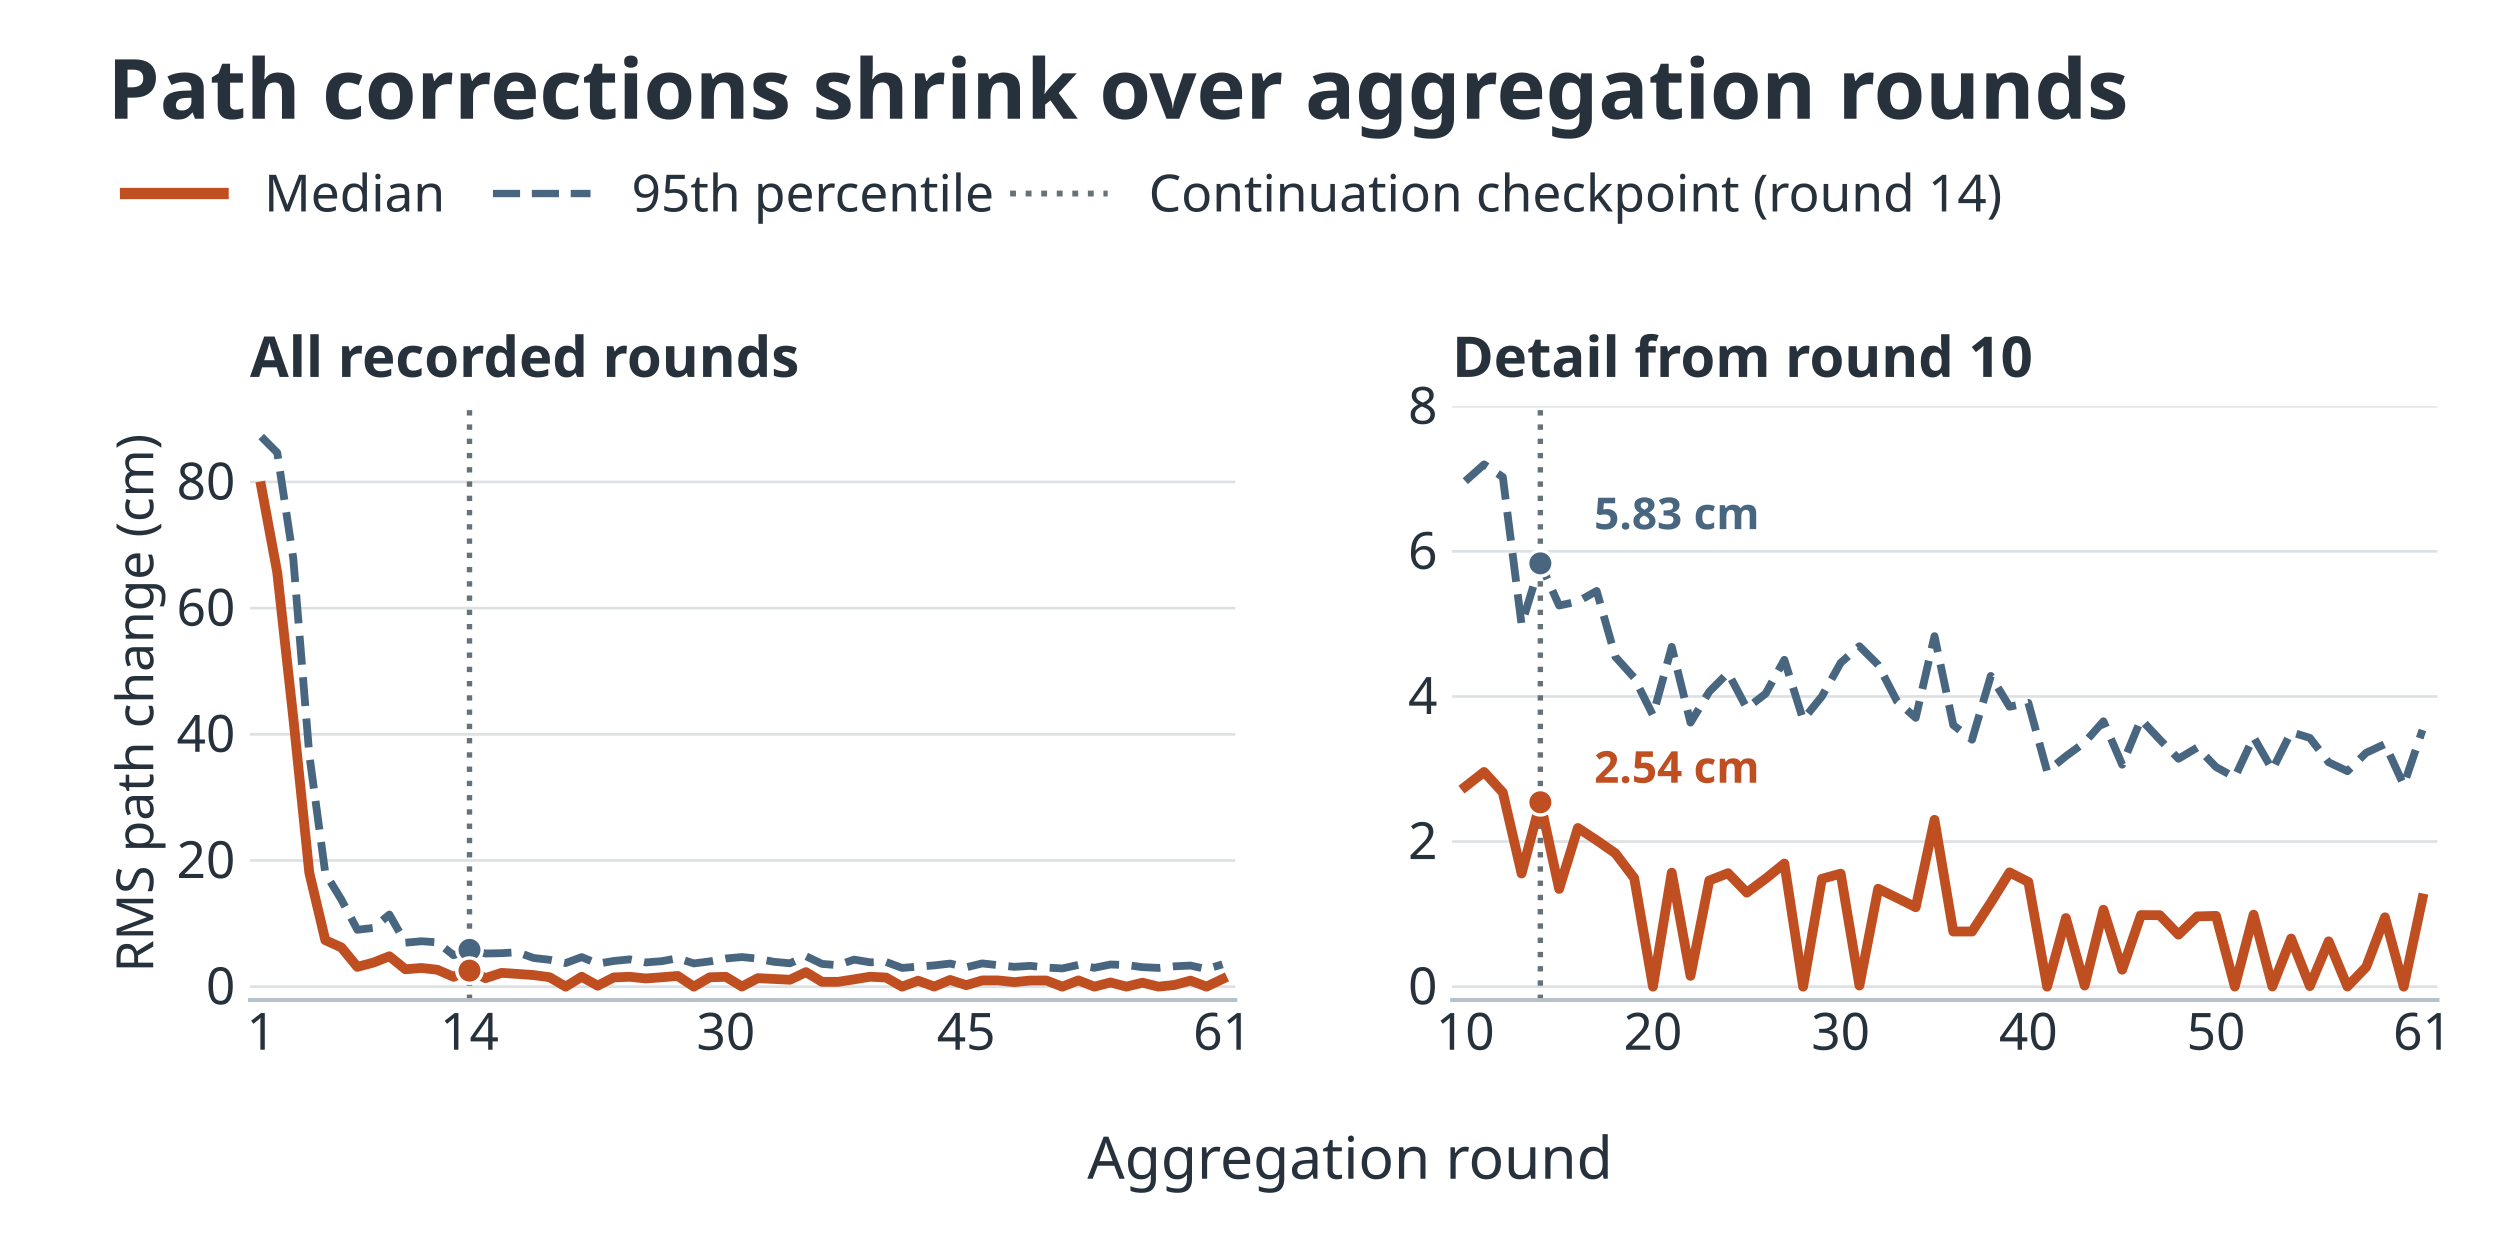
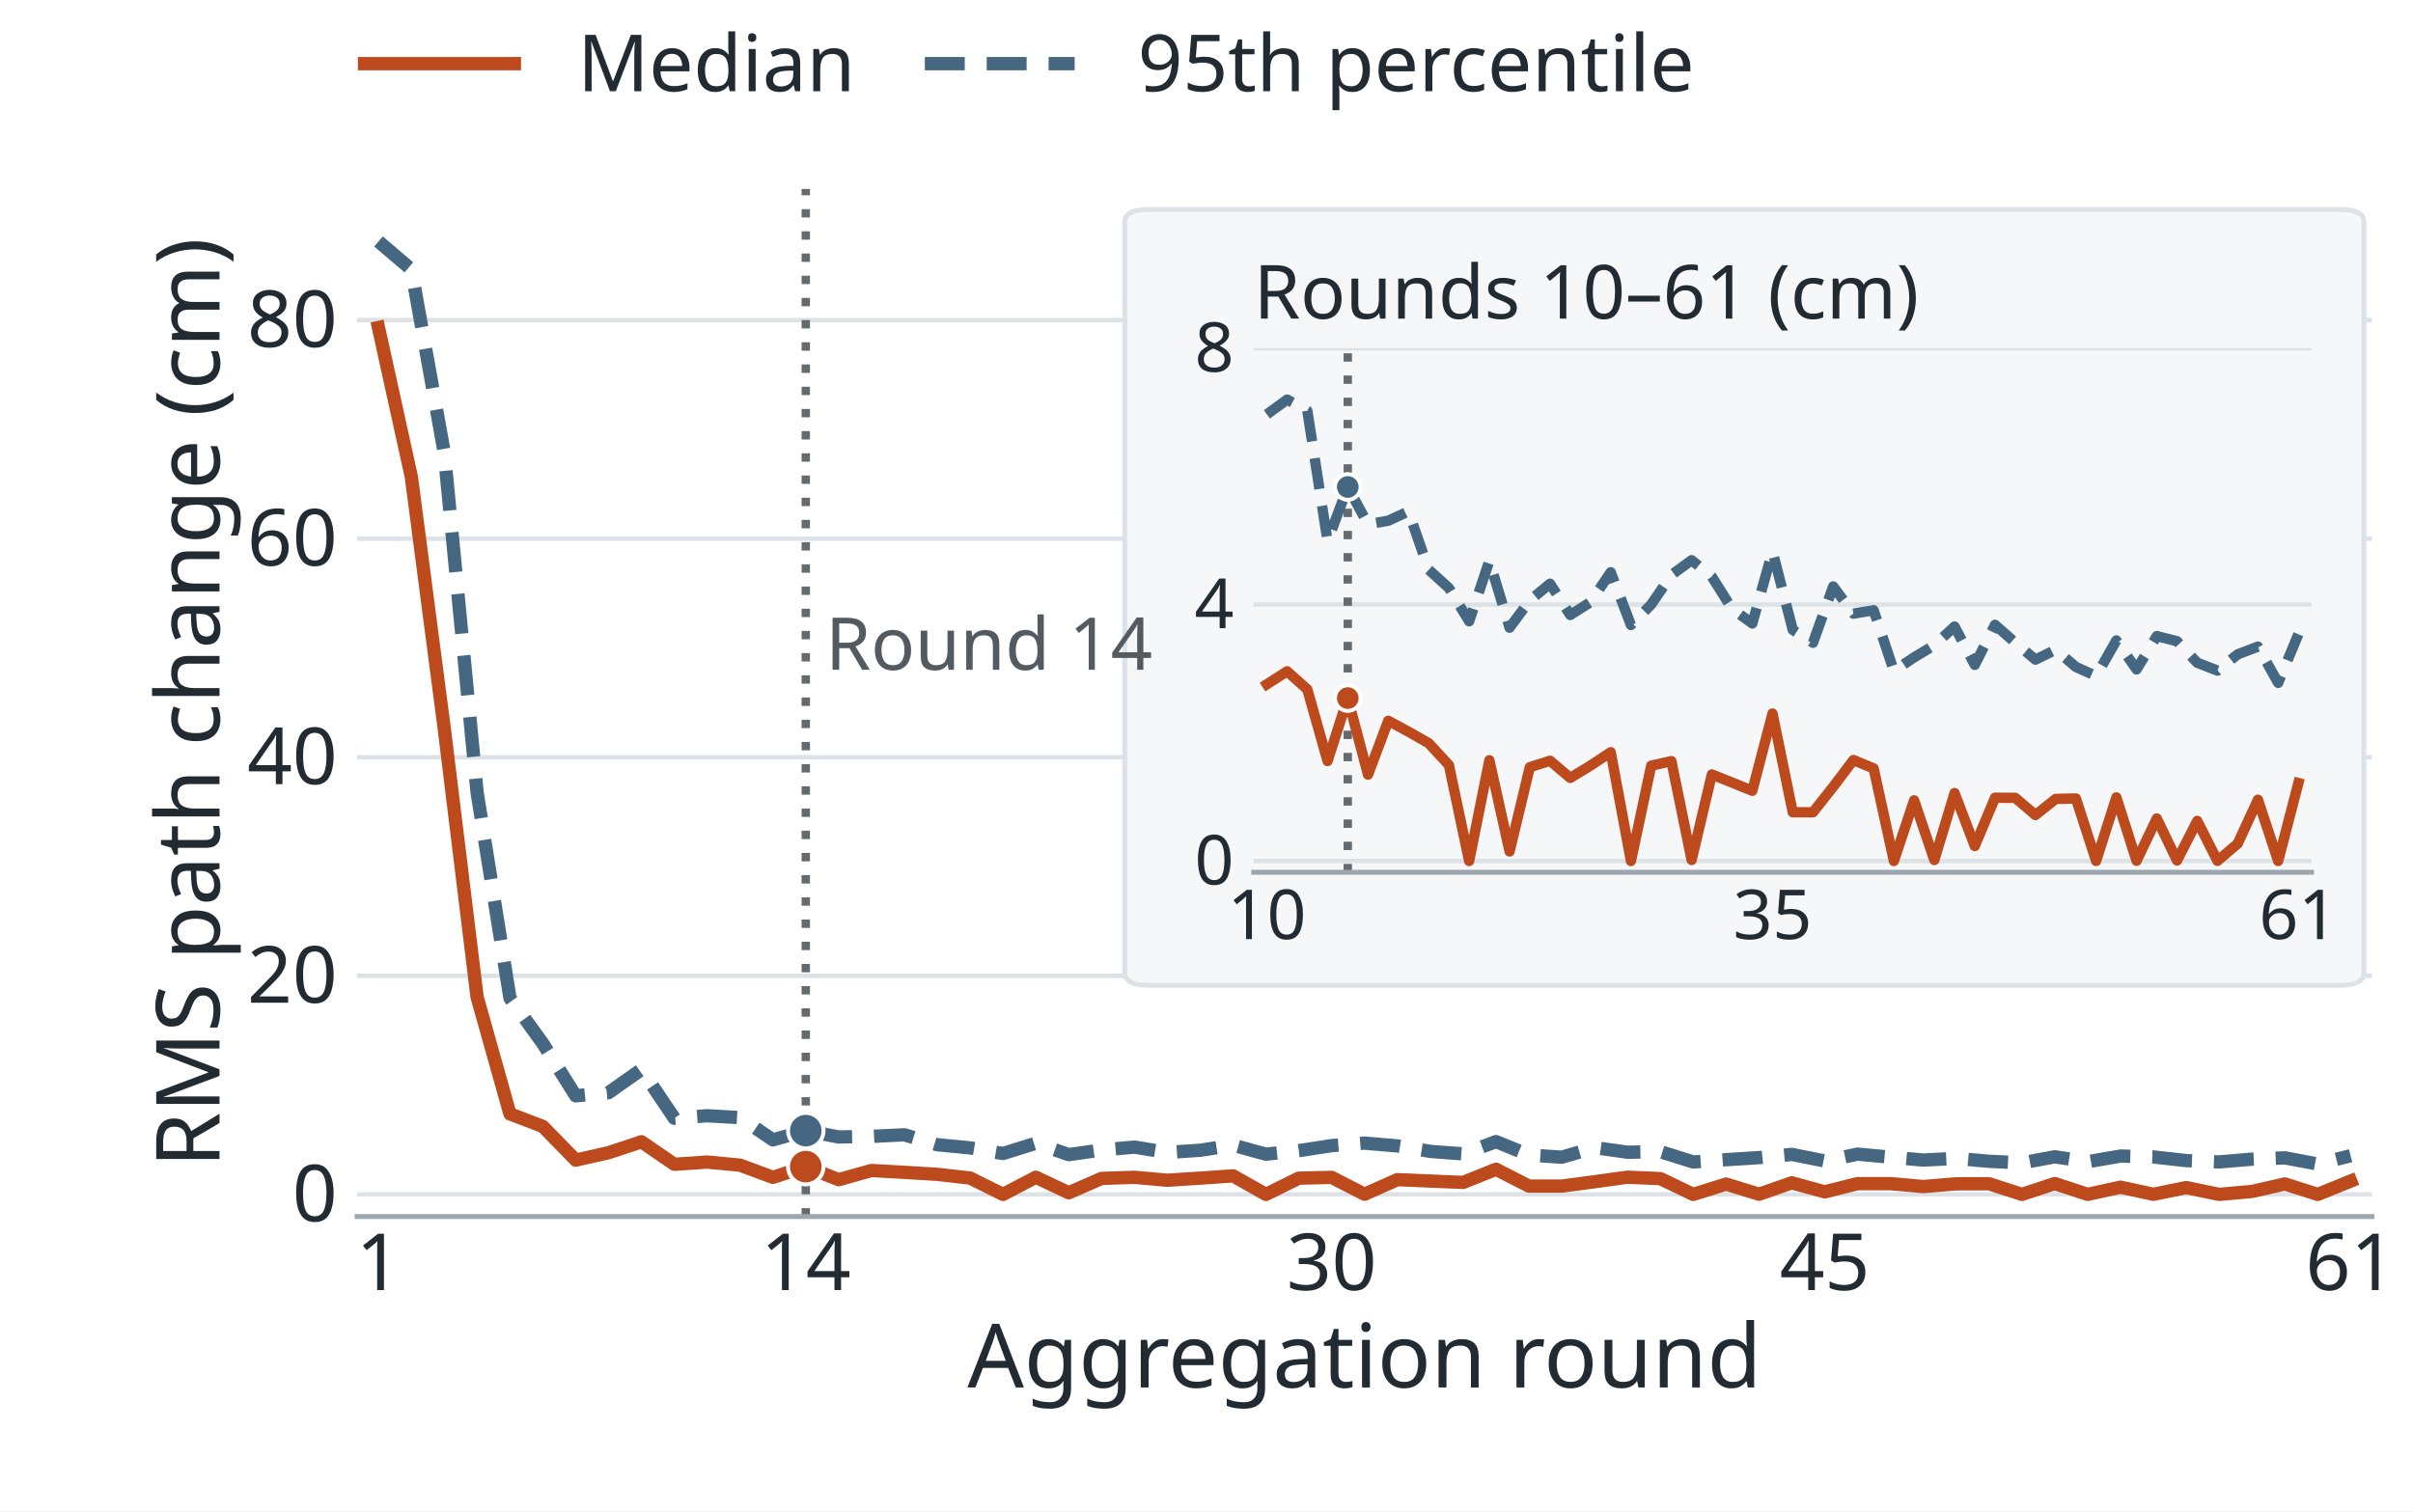
- <svg xmlns="http://www.w3.org/2000/svg" xmlns:xlink="http://www.w3.org/1999/xlink" width="511.2pt" height="255.6pt" viewBox="0 0 511.2 255.6" version="1.1">
+ <svg xmlns="http://www.w3.org/2000/svg" xmlns:xlink="http://www.w3.org/1999/xlink" width="244.8pt" height="153.36pt" viewBox="0 0 244.8 153.36" version="1.1">
  <defs>
    <style type="text/css">*{stroke-linejoin: round; stroke-linecap: butt}</style>
  </defs>
  <g id="figure_1">
    <g id="patch_1">
-       <path d="M 0 255.6 L 511.2 255.6 L 511.2 0 L 0 0 z " style="fill: #ffffff" />
+       <path d="M 0 153.36 L 244.8 153.36 L 244.8 0 L 0 0 z " style="fill: #ffffff" />
    </g>
    <g id="axes_1">
      <g id="patch_2">
-         <path d="M 51.12 204.48 L 252.606 204.48 L 252.606 83.07 L 51.12 83.07 z " style="fill: #ffffff" />
+         <path d="M 36.23 123.455 L 240.638 123.455 L 240.638 19.17 L 36.23 19.17 z " style="fill: #ffffff" />
      </g>
      <g id="matplotlib.axis_1">
        <g id="xtick_1">
          <g id="line2d_1" />
          <g id="text_1">
-             <text style="font-size: 10.5px; font-family: 'STIXGeneral'; text-anchor: middle; fill: #26313b" x="53.413" y="214.651" transform="rotate(-0 53.41334 214.6512)">1</text>
+             <text style="font-size: 8px; font-family: 'STIXGeneral'; text-anchor: middle; fill: #222b32" x="38.398" y="130.919" transform="rotate(-0 38.39786 130.9186)">1</text>
          </g>
        </g>
        <g id="xtick_2">
          <g id="line2d_2" />
          <g id="text_2">
-             <text style="font-size: 10.5px; font-family: 'STIXGeneral'; text-anchor: middle; fill: #26313b" x="96.004" y="214.651" transform="rotate(-0 96.00398 214.6512)">14</text>
+             <text style="font-size: 8px; font-family: 'STIXGeneral'; text-anchor: middle; fill: #222b32" x="81.747" y="130.919" transform="rotate(-0 81.74703 130.9186)">14</text>
          </g>
        </g>
        <g id="xtick_3">
          <g id="line2d_3" />
          <g id="text_3">
-             <text style="font-size: 10.5px; font-family: 'STIXGeneral'; text-anchor: middle; fill: #26313b" x="148.423" y="214.651" transform="rotate(-0 148.4232 214.6512)">30</text>
+             <text style="font-size: 8px; font-family: 'STIXGeneral'; text-anchor: middle; fill: #222b32" x="135.1" y="130.919" transform="rotate(-0 135.0998 130.9186)">30</text>
          </g>
        </g>
        <g id="xtick_4">
          <g id="line2d_4" />
          <g id="text_4">
-             <text style="font-size: 10.5px; font-family: 'STIXGeneral'; text-anchor: middle; fill: #26313b" x="197.566" y="214.651" transform="rotate(-0 197.5663 214.6512)">45</text>
+             <text style="font-size: 8px; font-family: 'STIXGeneral'; text-anchor: middle; fill: #222b32" x="185.118" y="130.919" transform="rotate(-0 185.1181 130.9186)">45</text>
          </g>
        </g>
        <g id="xtick_5">
          <g id="line2d_5" />
          <g id="text_5">
-             <text style="font-size: 10.5px; font-family: 'STIXGeneral'; text-anchor: middle; fill: #26313b" x="249.986" y="214.651" transform="rotate(-0 249.9855 214.6512)">61</text>
-           </g>
+             <text style="font-size: 8px; font-family: 'STIXGeneral'; text-anchor: middle; fill: #222b32" x="238.471" y="130.919" transform="rotate(-0 238.4709 130.9186)">61</text>
+           </g>
+         </g>
+         <g id="text_6">
+           <text style="font-size: 9px; font-family: 'STIXGeneral'; text-anchor: middle; fill: #222b32" x="138.434" y="140.802" transform="rotate(-0 138.4344 140.8015)">Aggregation round</text>
        </g>
      </g>
      <g id="matplotlib.axis_2">
        <g id="ytick_1">
          <g id="line2d_6">
-             <path d="M 51.12 201.75 L 252.606 201.75 " clip-path="url(#p665a644b2f)" style="fill: none; stroke: #dce1e4; stroke-width: 0.55; stroke-linecap: square" />
+             <path d="M 36.23 121.21 L 240.638 121.21 " clip-path="url(#p4a55cc4ac1)" style="fill: none; stroke: #dce2e5; stroke-width: 0.45; stroke-linecap: square" />
          </g>
          <g id="line2d_7" />
-           <g id="text_6">
-             <text style="font-size: 10.5px; font-family: 'STIXGeneral'; text-anchor: end; fill: #26313b" x="48.12" y="205.336" transform="rotate(-0 48.12 205.3359)">0</text>
+           <g id="text_7">
+             <text style="font-size: 8px; font-family: 'STIXGeneral'; text-anchor: end; fill: #222b32" x="34.23" y="123.942" transform="rotate(-0 34.2304 123.9418)">0</text>
          </g>
        </g>
        <g id="ytick_2">
          <g id="line2d_8">
-             <path d="M 51.12 175.95 L 252.606 175.95 " clip-path="url(#p665a644b2f)" style="fill: none; stroke: #dce1e4; stroke-width: 0.55; stroke-linecap: square" />
+             <path d="M 36.23 99.027 L 240.638 99.027 " clip-path="url(#p4a55cc4ac1)" style="fill: none; stroke: #dce2e5; stroke-width: 0.45; stroke-linecap: square" />
          </g>
          <g id="line2d_9" />
-           <g id="text_7">
-             <text style="font-size: 10.5px; font-family: 'STIXGeneral'; text-anchor: end; fill: #26313b" x="48.12" y="179.536" transform="rotate(-0 48.12 179.5359)">20</text>
+           <g id="text_8">
+             <text style="font-size: 8px; font-family: 'STIXGeneral'; text-anchor: end; fill: #222b32" x="34.23" y="101.759" transform="rotate(-0 34.2304 101.7592)">20</text>
          </g>
        </g>
        <g id="ytick_3">
          <g id="line2d_10">
-             <path d="M 51.12 150.15 L 252.606 150.15 " clip-path="url(#p665a644b2f)" style="fill: none; stroke: #dce1e4; stroke-width: 0.55; stroke-linecap: square" />
+             <path d="M 36.23 76.845 L 240.638 76.845 " clip-path="url(#p4a55cc4ac1)" style="fill: none; stroke: #dce2e5; stroke-width: 0.45; stroke-linecap: square" />
          </g>
          <g id="line2d_11" />
-           <g id="text_8">
-             <text style="font-size: 10.5px; font-family: 'STIXGeneral'; text-anchor: end; fill: #26313b" x="48.12" y="153.736" transform="rotate(-0 48.12 153.7358)">40</text>
+           <g id="text_9">
+             <text style="font-size: 8px; font-family: 'STIXGeneral'; text-anchor: end; fill: #222b32" x="34.23" y="79.577" transform="rotate(-0 34.2304 79.57661)">40</text>
          </g>
        </g>
        <g id="ytick_4">
          <g id="line2d_12">
-             <path d="M 51.12 124.35 L 252.606 124.35 " clip-path="url(#p665a644b2f)" style="fill: none; stroke: #dce1e4; stroke-width: 0.55; stroke-linecap: square" />
+             <path d="M 36.23 54.662 L 240.638 54.662 " clip-path="url(#p4a55cc4ac1)" style="fill: none; stroke: #dce2e5; stroke-width: 0.45; stroke-linecap: square" />
          </g>
          <g id="line2d_13" />
-           <g id="text_9">
-             <text style="font-size: 10.5px; font-family: 'STIXGeneral'; text-anchor: end; fill: #26313b" x="48.12" y="127.936" transform="rotate(-0 48.12 127.9357)">60</text>
+           <g id="text_10">
+             <text style="font-size: 8px; font-family: 'STIXGeneral'; text-anchor: end; fill: #222b32" x="34.23" y="57.394" transform="rotate(-0 34.2304 57.39402)">60</text>
          </g>
        </g>
        <g id="ytick_5">
          <g id="line2d_14">
-             <path d="M 51.12 98.55 L 252.606 98.55 " clip-path="url(#p665a644b2f)" style="fill: none; stroke: #dce1e4; stroke-width: 0.55; stroke-linecap: square" />
+             <path d="M 36.23 32.48 L 240.638 32.48 " clip-path="url(#p4a55cc4ac1)" style="fill: none; stroke: #dce2e5; stroke-width: 0.45; stroke-linecap: square" />
          </g>
          <g id="line2d_15" />
-           <g id="text_10">
-             <text style="font-size: 10.5px; font-family: 'STIXGeneral'; text-anchor: end; fill: #26313b" x="48.12" y="102.136" transform="rotate(-0 48.12 102.1356)">80</text>
-           </g>
-         </g>
-         <g id="text_11">
-           <text style="font-size: 10.5px; font-family: 'STIXGeneral'; text-anchor: middle; fill: #26313b" x="31.331" y="143.775" transform="rotate(-90 31.33133 143.775)">RMS path change (cm)</text>
+           <g id="text_11">
+             <text style="font-size: 8px; font-family: 'STIXGeneral'; text-anchor: end; fill: #222b32" x="34.23" y="35.211" transform="rotate(-0 34.2304 35.21143)">80</text>
+           </g>
+         </g>
+         <g id="text_12">
+           <text style="font-size: 9px; font-family: 'STIXGeneral'; text-anchor: middle; fill: #222b32" x="22.269" y="71.312" transform="rotate(-90 22.26868 71.3124)">RMS path change (cm)</text>
        </g>
      </g>
      <g id="line2d_16">
-         <path d="M 96.004 204.48 L 96.004 83.07 " clip-path="url(#p665a644b2f)" style="fill: none; stroke-dasharray: 1.1,1.815; stroke-dashoffset: 0; stroke: #65727a; stroke-width: 1.1" />
+         <path d="M 81.747 123.455 L 81.747 19.17 " clip-path="url(#p4a55cc4ac1)" style="fill: none; stroke-dasharray: 0.85,1.403; stroke-dashoffset: 0; stroke: #656a6e; stroke-width: 0.85" />
      </g>
      <g id="line2d_17">
-         <path d="M 53.413 89.274 L 56.69 92.577 L 59.966 114.168 L 63.242 154.305 L 66.518 178.576 L 69.794 183.941 L 73.071 190.115 L 76.347 189.743 L 79.623 187.009 L 82.899 192.763 L 86.175 192.465 L 89.452 192.689 L 92.728 195.313 L 96.004 194.224 L 99.28 194.973 L 102.556 194.902 L 105.833 194.715 L 109.109 195.887 L 112.385 196.258 L 115.661 196.926 L 118.937 195.71 L 122.214 197.055 L 125.49 196.505 L 128.766 196.171 L 132.042 196.8 L 135.318 196.541 L 138.595 195.939 L 141.871 197.002 L 145.147 196.589 L 148.423 195.994 L 151.699 195.697 L 154.976 196.029 L 158.252 196.674 L 161.528 196.97 L 164.804 195.518 L 168.08 197.099 L 171.357 197.359 L 174.633 196.226 L 177.909 196.772 L 181.185 196.705 L 184.461 197.924 L 187.738 197.653 L 191.014 197.408 L 194.29 197.032 L 197.566 197.804 L 200.842 196.998 L 204.119 197.356 L 207.395 197.698 L 210.671 197.499 L 213.947 197.845 L 217.223 198.029 L 220.5 197.312 L 223.776 197.895 L 227.052 197.224 L 230.328 197.328 L 233.605 197.761 L 236.881 197.919 L 240.157 197.591 L 243.433 197.437 L 246.709 198.166 L 249.986 197.187 " clip-path="url(#p665a644b2f)" style="fill: none; stroke-dasharray: 5.92,2.56; stroke-dashoffset: 0; stroke: #486680; stroke-width: 1.6" />
+         <path d="M 38.398 24.504 L 41.732 27.344 L 45.067 45.907 L 48.402 80.417 L 51.736 101.285 L 55.071 105.897 L 58.405 111.206 L 61.74 110.886 L 65.074 108.535 L 68.409 113.482 L 71.743 113.226 L 75.078 113.419 L 78.412 115.675 L 81.747 114.739 L 85.082 115.383 L 88.416 115.322 L 91.751 115.161 L 95.085 116.169 L 98.42 116.488 L 101.754 117.062 L 105.089 116.016 L 108.423 117.173 L 111.758 116.7 L 115.093 116.412 L 118.427 116.954 L 121.762 116.731 L 125.096 116.214 L 128.431 117.127 L 131.765 116.772 L 135.1 116.26 L 138.434 116.005 L 141.769 116.291 L 145.104 116.846 L 148.438 117.1 L 151.773 115.852 L 155.107 117.211 L 158.442 117.434 L 161.776 116.46 L 165.111 116.93 L 168.445 116.872 L 171.78 117.92 L 175.114 117.687 L 178.449 117.477 L 181.784 117.153 L 185.118 117.817 L 188.453 117.124 L 191.787 117.432 L 195.122 117.726 L 198.456 117.554 L 201.791 117.852 L 205.125 118.01 L 208.46 117.394 L 211.795 117.895 L 215.129 117.319 L 218.464 117.407 L 221.798 117.78 L 225.133 117.915 L 228.467 117.634 L 231.802 117.501 L 235.136 118.128 L 238.471 117.286 " clip-path="url(#p4a55cc4ac1)" style="fill: none; stroke-dasharray: 4.05,2.228; stroke-dashoffset: 0; stroke: #466781; stroke-width: 1.35" />
      </g>
      <g id="line2d_18">
-         <path d="M 53.413 99.435 L 56.69 117.059 L 59.966 146.742 L 63.242 178.448 L 66.518 192.249 L 69.794 193.726 L 73.071 197.704 L 76.347 196.83 L 79.623 195.538 L 82.899 198.194 L 86.175 197.933 L 89.452 198.298 L 92.728 199.738 L 96.004 198.472 L 99.28 200.012 L 102.556 198.929 L 105.833 199.148 L 109.109 199.381 L 112.385 199.821 L 115.661 201.75 L 118.937 199.724 L 122.214 201.558 L 125.49 199.863 L 128.766 199.733 L 132.042 200.079 L 135.318 199.831 L 138.595 199.562 L 141.871 201.75 L 145.147 199.833 L 148.423 199.741 L 151.699 201.73 L 154.976 200.01 L 158.252 200.172 L 161.528 200.338 L 164.804 198.784 L 168.08 200.769 L 171.357 200.77 L 174.633 200.256 L 177.909 199.719 L 181.185 199.888 L 184.461 201.75 L 187.738 200.53 L 191.014 201.73 L 194.29 200.383 L 197.566 201.449 L 200.842 200.478 L 204.119 200.479 L 207.395 200.826 L 210.671 200.502 L 213.947 200.492 L 217.223 201.749 L 220.5 200.47 L 223.776 201.746 L 227.052 200.895 L 230.328 201.74 L 233.605 200.945 L 236.881 201.748 L 240.157 201.401 L 243.433 200.517 L 246.709 201.75 L 249.986 200.181 " clip-path="url(#p665a644b2f)" style="fill: none; stroke: #bf4e21; stroke-width: 2; stroke-linecap: square" />
+         <path d="M 38.398 33.241 L 41.732 48.393 L 45.067 73.914 L 48.402 101.175 L 51.736 113.04 L 55.071 114.311 L 58.405 117.731 L 61.74 116.979 L 65.074 115.869 L 68.409 118.153 L 71.743 117.928 L 75.078 118.241 L 78.412 119.48 L 81.747 118.391 L 85.082 119.716 L 88.416 118.784 L 91.751 118.972 L 95.085 119.173 L 98.42 119.551 L 101.754 121.21 L 105.089 119.467 L 108.423 121.044 L 111.758 119.587 L 115.093 119.475 L 118.427 119.772 L 121.762 119.56 L 125.096 119.328 L 128.431 121.21 L 131.765 119.561 L 135.1 119.482 L 138.434 121.193 L 141.769 119.713 L 145.104 119.853 L 148.438 119.995 L 151.773 118.66 L 155.107 120.367 L 158.442 120.367 L 161.776 119.925 L 165.111 119.463 L 168.445 119.609 L 171.78 121.21 L 175.114 120.161 L 178.449 121.193 L 181.784 120.034 L 185.118 120.951 L 188.453 120.116 L 191.787 120.117 L 195.122 120.415 L 198.456 120.136 L 201.791 120.128 L 205.125 121.209 L 208.46 120.109 L 211.795 121.206 L 215.129 120.475 L 218.464 121.201 L 221.798 120.517 L 225.133 121.208 L 228.467 120.909 L 231.802 120.15 L 235.136 121.21 L 238.471 119.861 " clip-path="url(#p4a55cc4ac1)" style="fill: none; stroke: #bd4a1d; stroke-width: 1.35; stroke-linecap: square" />
      </g>
      <g id="patch_3">
-         <path d="M 51.12 204.48 L 252.606 204.48 " style="fill: none; stroke: #b6c0c6; stroke-width: 0.8; stroke-linejoin: miter; stroke-linecap: square" />
+         <path d="M 116.563 99.991 L 237.368 99.991 Q 239.821 99.991 239.821 98.739 L 239.821 22.507 Q 239.821 21.256 237.368 21.256 L 116.563 21.256 Q 114.11 21.256 114.11 22.507 L 114.11 98.739 Q 114.11 99.991 116.563 99.991 z " clip-path="url(#p4a55cc4ac1)" style="fill: #f5f7f8; stroke: #dce2e5; stroke-width: 0.5; stroke-linejoin: miter" />
+       </g>
+       <g id="patch_4">
+         <path d="M 36.23 123.455 L 240.638 123.455 " style="fill: none; stroke: #9ca6ac; stroke-width: 0.5; stroke-linejoin: miter; stroke-linecap: square" />
      </g>
      <g id="line2d_19">
        <defs>
-           <path id="m389d2b2df6" d="M 0 2.6 C 0.69 2.6 1.351 2.326 1.838 1.838 C 2.326 1.351 2.6 0.69 2.6 0 C 2.6 -0.69 2.326 -1.351 1.838 -1.838 C 1.351 -2.326 0.69 -2.6 0 -2.6 C -0.69 -2.6 -1.351 -2.326 -1.838 -1.838 C -2.326 -1.351 -2.6 -0.69 -2.6 0 C -2.6 0.69 -2.326 1.351 -1.838 1.838 C -1.351 2.326 -0.69 2.6 0 2.6 z " style="stroke: #ffffff; stroke-width: 0.7" />
+           <path id="me637e48e82" d="M 0 1.8 C 0.477 1.8 0.935 1.61 1.273 1.273 C 1.61 0.935 1.8 0.477 1.8 0 C 1.8 -0.477 1.61 -0.935 1.273 -1.273 C 0.935 -1.61 0.477 -1.8 0 -1.8 C -0.477 -1.8 -0.935 -1.61 -1.273 -1.273 C -1.61 -0.935 -1.8 -0.477 -1.8 0 C -1.8 0.477 -1.61 0.935 -1.273 1.273 C -0.935 1.61 -0.477 1.8 0 1.8 z " style="stroke: #ffffff; stroke-width: 0.4" />
        </defs>
-         <g clip-path="url(#p665a644b2f)">
-           <use xlink:href="#m389d2b2df6" x="96.004" y="194.224" style="fill: #486680; stroke: #ffffff; stroke-width: 0.7" />
+         <g clip-path="url(#p4a55cc4ac1)">
+           <use xlink:href="#me637e48e82" x="81.747" y="114.739" style="fill: #466781; stroke: #ffffff; stroke-width: 0.4" />
        </g>
      </g>
      <g id="line2d_20">
        <defs>
-           <path id="m61753266fc" d="M 0 2.6 C 0.69 2.6 1.351 2.326 1.838 1.838 C 2.326 1.351 2.6 0.69 2.6 0 C 2.6 -0.69 2.326 -1.351 1.838 -1.838 C 1.351 -2.326 0.69 -2.6 0 -2.6 C -0.69 -2.6 -1.351 -2.326 -1.838 -1.838 C -2.326 -1.351 -2.6 -0.69 -2.6 0 C -2.6 0.69 -2.326 1.351 -1.838 1.838 C -1.351 2.326 -0.69 2.6 0 2.6 z " style="stroke: #ffffff; stroke-width: 0.7" />
+           <path id="mbb6ffedb4a" d="M 0 1.8 C 0.477 1.8 0.935 1.61 1.273 1.273 C 1.61 0.935 1.8 0.477 1.8 0 C 1.8 -0.477 1.61 -0.935 1.273 -1.273 C 0.935 -1.61 0.477 -1.8 0 -1.8 C -0.477 -1.8 -0.935 -1.61 -1.273 -1.273 C -1.61 -0.935 -1.8 -0.477 -1.8 0 C -1.8 0.477 -1.61 0.935 -1.273 1.273 C -0.935 1.61 -0.477 1.8 0 1.8 z " style="stroke: #ffffff; stroke-width: 0.4" />
        </defs>
-         <g clip-path="url(#p665a644b2f)">
-           <use xlink:href="#m61753266fc" x="96.004" y="198.472" style="fill: #bf4e21; stroke: #ffffff; stroke-width: 0.7" />
-         </g>
-       </g>
-       <g id="text_12">
-         <text style="font-weight: 700; font-size: 11.5px; font-family: 'STIXGeneral'; text-anchor: start; fill: #26313b" x="51.12" y="77.07" transform="rotate(-0 51.12 77.07)">All recorded rounds</text>
-       </g>
-     </g>
-     <g id="axes_2">
-       <g id="patch_4">
-         <path d="M 296.934 204.48 L 498.42 204.48 L 498.42 83.07 L 296.934 83.07 z " style="fill: #ffffff" />
-       </g>
-       <g id="matplotlib.axis_3">
-         <g id="xtick_6">
-           <g id="line2d_21" />
-           <g id="text_13">
-             <text style="font-size: 10.5px; font-family: 'STIXGeneral'; text-anchor: middle; fill: #26313b" x="299.62" y="214.651" transform="rotate(-0 299.62 214.6512)">10</text>
-           </g>
-         </g>
-         <g id="xtick_7">
-           <g id="line2d_22" />
-           <g id="text_14">
-             <text style="font-size: 10.5px; font-family: 'STIXGeneral'; text-anchor: middle; fill: #26313b" x="337.998" y="214.651" transform="rotate(-0 337.9984 214.6512)">20</text>
-           </g>
-         </g>
-         <g id="xtick_8">
-           <g id="line2d_23" />
-           <g id="text_15">
-             <text style="font-size: 10.5px; font-family: 'STIXGeneral'; text-anchor: middle; fill: #26313b" x="376.377" y="214.651" transform="rotate(-0 376.3768 214.6512)">30</text>
-           </g>
-         </g>
-         <g id="xtick_9">
-           <g id="line2d_24" />
-           <g id="text_16">
-             <text style="font-size: 10.5px; font-family: 'STIXGeneral'; text-anchor: middle; fill: #26313b" x="414.755" y="214.651" transform="rotate(-0 414.7551 214.6512)">40</text>
-           </g>
-         </g>
-         <g id="xtick_10">
-           <g id="line2d_25" />
-           <g id="text_17">
-             <text style="font-size: 10.5px; font-family: 'STIXGeneral'; text-anchor: middle; fill: #26313b" x="453.134" y="214.651" transform="rotate(-0 453.1335 214.6512)">50</text>
-           </g>
-         </g>
-         <g id="xtick_11">
-           <g id="line2d_26" />
-           <g id="text_18">
-             <text style="font-size: 10.5px; font-family: 'STIXGeneral'; text-anchor: middle; fill: #26313b" x="495.35" y="214.651" transform="rotate(-0 495.3497 214.6512)">61</text>
-           </g>
-         </g>
-       </g>
-       <g id="matplotlib.axis_4">
-         <g id="ytick_6">
-           <g id="line2d_27">
-             <path d="M 296.934 201.75 L 498.42 201.75 " clip-path="url(#pc7a28b7eb7)" style="fill: none; stroke: #dce1e4; stroke-width: 0.55; stroke-linecap: square" />
-           </g>
-           <g id="line2d_28" />
-           <g id="text_19">
-             <text style="font-size: 10.5px; font-family: 'STIXGeneral'; text-anchor: end; fill: #26313b" x="293.934" y="205.336" transform="rotate(-0 293.9335 205.3359)">0</text>
-           </g>
-         </g>
-         <g id="ytick_7">
-           <g id="line2d_29">
-             <path d="M 296.934 172.08 L 498.42 172.08 " clip-path="url(#pc7a28b7eb7)" style="fill: none; stroke: #dce1e4; stroke-width: 0.55; stroke-linecap: square" />
-           </g>
-           <g id="line2d_30" />
-           <g id="text_20">
-             <text style="font-size: 10.5px; font-family: 'STIXGeneral'; text-anchor: end; fill: #26313b" x="293.934" y="175.666" transform="rotate(-0 293.9335 175.6659)">2</text>
-           </g>
-         </g>
-         <g id="ytick_8">
-           <g id="line2d_31">
-             <path d="M 296.934 142.41 L 498.42 142.41 " clip-path="url(#pc7a28b7eb7)" style="fill: none; stroke: #dce1e4; stroke-width: 0.55; stroke-linecap: square" />
-           </g>
-           <g id="line2d_32" />
-           <g id="text_21">
-             <text style="font-size: 10.5px; font-family: 'STIXGeneral'; text-anchor: end; fill: #26313b" x="293.934" y="145.996" transform="rotate(-0 293.9335 145.9958)">4</text>
-           </g>
-         </g>
-         <g id="ytick_9">
-           <g id="line2d_33">
-             <path d="M 296.934 112.74 L 498.42 112.74 " clip-path="url(#pc7a28b7eb7)" style="fill: none; stroke: #dce1e4; stroke-width: 0.55; stroke-linecap: square" />
-           </g>
-           <g id="line2d_34" />
-           <g id="text_22">
-             <text style="font-size: 10.5px; font-family: 'STIXGeneral'; text-anchor: end; fill: #26313b" x="293.934" y="116.326" transform="rotate(-0 293.9335 116.3257)">6</text>
-           </g>
-         </g>
-         <g id="ytick_10">
-           <g id="line2d_35">
-             <path d="M 296.934 83.07 L 498.42 83.07 " clip-path="url(#pc7a28b7eb7)" style="fill: none; stroke: #dce1e4; stroke-width: 0.55; stroke-linecap: square" />
-           </g>
-           <g id="line2d_36" />
-           <g id="text_23">
-             <text style="font-size: 10.5px; font-family: 'STIXGeneral'; text-anchor: end; fill: #26313b" x="293.934" y="86.656" transform="rotate(-0 293.9335 86.65559)">8</text>
-           </g>
-         </g>
-       </g>
-       <g id="line2d_37">
-         <path d="M 314.971 204.48 L 314.971 83.07 " clip-path="url(#pc7a28b7eb7)" style="fill: none; stroke-dasharray: 1.1,1.815; stroke-dashoffset: 0; stroke: #65727a; stroke-width: 1.1" />
-       </g>
-       <g id="line2d_38">
-         <path d="M 299.62 98.39 L 303.458 94.967 L 307.296 97.546 L 311.134 127.725 L 314.971 115.194 L 318.809 123.816 L 322.647 122.999 L 326.485 120.845 L 330.323 134.325 L 334.161 138.588 L 337.998 146.268 L 341.836 132.282 L 345.674 147.758 L 349.512 141.432 L 353.35 137.583 L 357.188 144.82 L 361.025 141.847 L 364.863 134.921 L 368.701 147.14 L 372.539 142.397 L 376.377 135.547 L 380.215 132.139 L 384.052 135.96 L 387.89 143.378 L 391.728 146.778 L 395.566 130.083 L 399.404 148.258 L 403.242 151.245 L 407.079 138.22 L 410.917 144.504 L 414.755 143.726 L 418.593 157.744 L 422.431 154.629 L 426.269 151.817 L 430.106 147.493 L 433.944 156.364 L 437.782 147.1 L 441.62 151.217 L 445.458 155.149 L 449.296 152.857 L 453.134 156.843 L 456.971 158.949 L 460.809 150.711 L 464.647 157.411 L 468.485 149.701 L 472.323 150.89 L 476.161 155.872 L 479.998 157.686 L 483.836 153.923 L 487.674 152.142 L 491.512 160.532 L 495.35 149.27 " clip-path="url(#pc7a28b7eb7)" style="fill: none; stroke-dasharray: 5.92,2.56; stroke-dashoffset: 0; stroke: #486680; stroke-width: 1.6" />
-       </g>
-       <g id="line2d_39">
-         <path d="M 299.62 160.858 L 303.458 157.855 L 307.296 162.046 L 311.134 178.612 L 314.971 164.05 L 318.809 181.764 L 322.647 169.307 L 326.485 171.822 L 330.323 174.5 L 334.161 179.559 L 337.998 201.749 L 341.836 178.444 L 345.674 199.537 L 349.512 180.049 L 353.35 178.548 L 357.188 182.524 L 361.025 179.678 L 364.863 176.582 L 368.701 201.749 L 372.539 179.698 L 376.377 178.644 L 380.215 201.518 L 384.052 181.732 L 387.89 183.597 L 391.728 185.505 L 395.566 167.639 L 399.404 190.47 L 403.242 190.477 L 407.079 184.567 L 410.917 178.387 L 414.755 180.333 L 418.593 201.749 L 422.431 187.718 L 426.269 201.521 L 430.106 186.022 L 433.944 198.287 L 437.782 187.116 L 441.62 187.136 L 445.458 191.118 L 449.296 187.389 L 453.134 187.28 L 456.971 201.735 L 460.809 187.03 L 464.647 201.704 L 468.485 191.916 L 472.323 201.634 L 476.161 192.487 L 479.998 201.721 L 483.836 197.732 L 487.674 187.572 L 491.512 201.749 L 495.35 183.707 " clip-path="url(#pc7a28b7eb7)" style="fill: none; stroke: #bf4e21; stroke-width: 2; stroke-linecap: square" />
-       </g>
-       <g id="patch_5">
-         <path d="M 296.934 204.48 L 498.42 204.48 " style="fill: none; stroke: #b6c0c6; stroke-width: 0.8; stroke-linejoin: miter; stroke-linecap: square" />
-       </g>
-       <g id="line2d_40">
-         <g clip-path="url(#pc7a28b7eb7)">
-           <use xlink:href="#m389d2b2df6" x="314.971" y="115.194" style="fill: #486680; stroke: #ffffff; stroke-width: 0.7" />
-         </g>
-       </g>
-       <g id="line2d_41">
-         <g clip-path="url(#pc7a28b7eb7)">
-           <use xlink:href="#m61753266fc" x="314.971" y="164.05" style="fill: #bf4e21; stroke: #ffffff; stroke-width: 0.7" />
-         </g>
-       </g>
-       <g id="text_24">
-         <text style="font-weight: 700; font-size: 9px; font-family: 'STIXGeneral'; text-anchor: start; fill: #bf4e21" x="325.971" y="160.05" transform="rotate(-0 325.9714 160.0497)">2.54 cm</text>
-       </g>
-       <g id="text_25">
-         <text style="font-weight: 700; font-size: 9px; font-family: 'STIXGeneral'; text-anchor: start; fill: #486680" x="325.971" y="108.194" transform="rotate(-0 325.9714 108.1943)">5.83 cm</text>
-       </g>
-       <g id="text_26">
-         <text style="font-weight: 700; font-size: 11.5px; font-family: 'STIXGeneral'; text-anchor: start; fill: #26313b" x="296.934" y="77.07" transform="rotate(-0 296.9335 77.07)">Detail from round 10</text>
-       </g>
-     </g>
-     <g id="text_27">
-       <text style="font-weight: 700; font-size: 17px; font-family: 'STIXGeneral'; text-anchor: start; fill: #26313b" x="21.982" y="24.282" transform="rotate(-0 21.9816 24.282)">Path corrections shrink over aggregation rounds</text>
-     </g>
-     <g id="text_28">
-       <text style="font-size: 12px; font-family: 'STIXGeneral'; text-anchor: middle; fill: #26313b" x="276.048" y="241.031" transform="rotate(-0 276.048 241.0308)">Aggregation round</text>
+         <g clip-path="url(#p4a55cc4ac1)">
+           <use xlink:href="#mbb6ffedb4a" x="81.747" y="118.391" style="fill: #bd4a1d; stroke: #ffffff; stroke-width: 0.4" />
+         </g>
+       </g>
+       <g id="text_13">
+         <text style="font-size: 7.4px; font-family: 'STIXGeneral'; text-anchor: start; fill: #545b60" x="83.747" y="67.972" transform="rotate(-0 83.74703 67.9717)">Round 14</text>
+       </g>
+       <g id="axes_2">
+         <g id="patch_5">
+           <path d="M 127.192 88.519 L 234.506 88.519 L 234.506 35.334 L 127.192 35.334 z " style="fill: #f5f7f8" />
+         </g>
+         <g id="matplotlib.axis_3">
+           <g id="xtick_6">
+             <g id="line2d_21" />
+             <g id="text_14">
+               <text style="font-size: 7px; font-family: 'STIXGeneral'; text-anchor: middle; fill: #222b32" x="128.526" y="95.3" transform="rotate(-0 128.5257 95.30017)">10</text>
+             </g>
+           </g>
+           <g id="xtick_7">
+             <g id="line2d_22" />
+             <g id="text_15">
+               <text style="font-size: 7px; font-family: 'STIXGeneral'; text-anchor: middle; fill: #222b32" x="179.823" y="95.3" transform="rotate(-0 179.8231 95.30017)">35</text>
+             </g>
+           </g>
+           <g id="xtick_8">
+             <g id="line2d_23" />
+             <g id="text_16">
+               <text style="font-size: 7px; font-family: 'STIXGeneral'; text-anchor: middle; fill: #222b32" x="233.172" y="95.3" transform="rotate(-0 233.1724 95.30017)">61</text>
+             </g>
+           </g>
+         </g>
+         <g id="matplotlib.axis_4">
+           <g id="ytick_6">
+             <g id="line2d_24">
+               <path d="M 127.192 87.375 L 234.506 87.375 " clip-path="url(#p22c77c440a)" style="fill: none; stroke: #dce2e5; stroke-width: 0.45; stroke-linecap: square" />
+             </g>
+             <g id="line2d_25" />
+             <g id="text_17">
+               <text style="font-size: 7px; font-family: 'STIXGeneral'; text-anchor: end; fill: #222b32" x="125.192" y="89.765" transform="rotate(-0 125.192 89.76489)">0</text>
+             </g>
+           </g>
+           <g id="ytick_7">
+             <g id="line2d_26">
+               <path d="M 127.192 61.354 L 234.506 61.354 " clip-path="url(#p22c77c440a)" style="fill: none; stroke: #dce2e5; stroke-width: 0.45; stroke-linecap: square" />
+             </g>
+             <g id="line2d_27" />
+             <g id="text_18">
+               <text style="font-size: 7px; font-family: 'STIXGeneral'; text-anchor: end; fill: #222b32" x="125.192" y="63.745" transform="rotate(-0 125.192 63.74471)">4</text>
+             </g>
+           </g>
+           <g id="ytick_8">
+             <g id="line2d_28">
+               <path d="M 127.192 35.334 L 234.506 35.334 " clip-path="url(#p22c77c440a)" style="fill: none; stroke: #dce2e5; stroke-width: 0.45; stroke-linecap: square" />
+             </g>
+             <g id="line2d_29" />
+             <g id="text_19">
+               <text style="font-size: 7px; font-family: 'STIXGeneral'; text-anchor: end; fill: #222b32" x="125.192" y="37.725" transform="rotate(-0 125.192 37.72454)">8</text>
+             </g>
+           </g>
+         </g>
+         <g id="line2d_30">
+           <path d="M 136.733 88.519 L 136.733 35.334 " clip-path="url(#p22c77c440a)" style="fill: none; stroke-dasharray: 0.85,1.403; stroke-dashoffset: 0; stroke: #656a6e; stroke-width: 0.85" />
+         </g>
+         <g id="line2d_31">
+           <path d="M 128.526 42.052 L 130.578 40.551 L 132.629 41.682 L 134.681 54.915 L 136.733 49.42 L 138.785 53.201 L 140.837 52.843 L 142.889 51.898 L 144.941 57.809 L 146.993 59.678 L 149.045 63.046 L 151.097 56.913 L 153.148 63.699 L 155.2 60.925 L 157.252 59.237 L 159.304 62.411 L 161.356 61.107 L 163.408 58.071 L 165.46 63.428 L 167.512 61.349 L 169.564 58.345 L 171.616 56.85 L 173.667 58.526 L 175.719 61.779 L 177.771 63.27 L 179.823 55.949 L 181.875 63.918 L 183.927 65.229 L 185.979 59.517 L 188.031 62.273 L 190.083 61.931 L 192.134 68.078 L 194.186 66.712 L 196.238 65.479 L 198.29 63.583 L 200.342 67.473 L 202.394 63.411 L 204.446 65.216 L 206.498 66.94 L 208.55 65.935 L 210.602 67.683 L 212.653 68.607 L 214.705 64.994 L 216.757 67.932 L 218.809 64.551 L 220.861 65.072 L 222.913 67.257 L 224.965 68.053 L 227.017 66.403 L 229.069 65.621 L 231.121 69.3 L 233.172 64.362 " clip-path="url(#p22c77c440a)" style="fill: none; stroke-dasharray: 3.15,1.732; stroke-dashoffset: 0; stroke: #466781; stroke-width: 1.05" />
+         </g>
+         <g id="line2d_32">
+           <path d="M 128.526 69.443 L 130.578 68.127 L 132.629 69.965 L 134.681 77.228 L 136.733 70.843 L 138.785 78.611 L 140.837 73.148 L 142.889 74.251 L 144.941 75.425 L 146.993 77.644 L 149.045 87.374 L 151.097 77.155 L 153.148 86.404 L 155.2 77.859 L 157.252 77.201 L 159.304 78.944 L 161.356 77.696 L 163.408 76.338 L 165.46 87.374 L 167.512 77.705 L 169.564 77.243 L 171.616 87.272 L 173.667 78.597 L 175.719 79.414 L 177.771 80.251 L 179.823 72.417 L 181.875 82.428 L 183.927 82.431 L 185.979 79.84 L 188.031 77.13 L 190.083 77.983 L 192.134 87.374 L 194.186 81.221 L 196.238 87.274 L 198.29 80.478 L 200.342 85.856 L 202.394 80.957 L 204.446 80.966 L 206.498 82.712 L 208.55 81.077 L 210.602 81.029 L 212.653 87.368 L 214.705 80.92 L 216.757 87.354 L 218.809 83.062 L 220.861 87.324 L 222.913 83.312 L 224.965 87.362 L 227.017 85.612 L 229.069 81.158 L 231.121 87.374 L 233.172 79.462 " clip-path="url(#p22c77c440a)" style="fill: none; stroke: #bd4a1d; stroke-width: 1.05; stroke-linecap: square" />
+         </g>
+         <g id="patch_6">
+           <path d="M 127.192 88.519 L 234.506 88.519 " style="fill: none; stroke: #9ca6ac; stroke-width: 0.5; stroke-linejoin: miter; stroke-linecap: square" />
+         </g>
+         <g id="line2d_33">
+           <defs>
+             <path id="m4d6cdec59c" d="M 0 1.3 C 0.345 1.3 0.675 1.163 0.919 0.919 C 1.163 0.675 1.3 0.345 1.3 0 C 1.3 -0.345 1.163 -0.675 0.919 -0.919 C 0.675 -1.163 0.345 -1.3 0 -1.3 C -0.345 -1.3 -0.675 -1.163 -0.919 -0.919 C -1.163 -0.675 -1.3 -0.345 -1.3 0 C -1.3 0.345 -1.163 0.675 -0.919 0.919 C -0.675 1.163 -0.345 1.3 0 1.3 z " style="stroke: #ffffff; stroke-width: 0.4" />
+           </defs>
+           <g clip-path="url(#p22c77c440a)">
+             <use xlink:href="#m4d6cdec59c" x="136.733" y="49.42" style="fill: #466781; stroke: #ffffff; stroke-width: 0.4" />
+           </g>
+         </g>
+         <g id="line2d_34">
+           <defs>
+             <path id="m192f88c752" d="M 0 1.3 C 0.345 1.3 0.675 1.163 0.919 0.919 C 1.163 0.675 1.3 0.345 1.3 0 C 1.3 -0.345 1.163 -0.675 0.919 -0.919 C 0.675 -1.163 0.345 -1.3 0 -1.3 C -0.345 -1.3 -0.675 -1.163 -0.919 -0.919 C -1.163 -0.675 -1.3 -0.345 -1.3 0 C -1.3 0.345 -1.163 0.675 -0.919 0.919 C -0.675 1.163 -0.345 1.3 0 1.3 z " style="stroke: #ffffff; stroke-width: 0.4" />
+           </defs>
+           <g clip-path="url(#p22c77c440a)">
+             <use xlink:href="#m192f88c752" x="136.733" y="70.843" style="fill: #bd4a1d; stroke: #ffffff; stroke-width: 0.4" />
+           </g>
+         </g>
+         <g id="text_20">
+           <text style="font-size: 7.6px; font-family: 'STIXGeneral'; text-anchor: start; fill: #222b32" x="127.192" y="32.334" transform="rotate(-0 127.192 32.33414)">Rounds 10–61 (cm)</text>
+         </g>
+       </g>
    </g>
    <g id="legend_1">
-       <g id="line2d_42">
-         <path d="M 25.67 39.569 L 35.645 39.569 L 45.62 39.569 " style="fill: none; stroke: #bf4e21; stroke-width: 2.3; stroke-linecap: square" />
-       </g>
-       <g id="text_29">
-         <text style="font-size: 10.5px; font-family: 'STIXGeneral'; text-anchor: start; fill: #26313b" x="54.02" y="43.244" transform="rotate(-0 54.0204 43.2444)">Median</text>
-       </g>
-       <g id="line2d_43">
-         <path d="M 100.8 39.569 L 110.775 39.569 L 120.75 39.569 " style="fill: none; stroke-dasharray: 5.55,2.4; stroke-dashoffset: 0; stroke: #486680; stroke-width: 1.5" />
-       </g>
-       <g id="text_30">
-         <text style="font-size: 10.5px; font-family: 'STIXGeneral'; text-anchor: start; fill: #26313b" x="129.15" y="43.244" transform="rotate(-0 129.1495 43.2444)">95th percentile</text>
-       </g>
-       <g id="line2d_44">
-         <path d="M 206.546 39.569 L 216.521 39.569 L 226.496 39.569 " style="fill: none; stroke-dasharray: 1.2,1.98; stroke-dashoffset: 0; stroke: #65727a; stroke-width: 1.2" />
-       </g>
-       <g id="text_31">
-         <text style="font-size: 10.5px; font-family: 'STIXGeneral'; text-anchor: start; fill: #26313b" x="234.896" y="43.244" transform="rotate(-0 234.896 43.2444)">Continuation checkpoint (round 14)</text>
+       <g id="line2d_35">
+         <path d="M 36.982 6.46 L 44.582 6.46 L 52.182 6.46 " style="fill: none; stroke: #bd4a1d; stroke-width: 1.35; stroke-linecap: square" />
+       </g>
+       <g id="text_21">
+         <text style="font-size: 8px; font-family: 'STIXGeneral'; text-anchor: start; fill: #222b32" x="58.582" y="9.26" transform="rotate(-0 58.5824 9.26008)">Median</text>
+       </g>
+       <g id="line2d_36">
+         <path d="M 93.824 6.46 L 101.424 6.46 L 109.024 6.46 " style="fill: none; stroke-dasharray: 4.05,2.228; stroke-dashoffset: 0; stroke: #466781; stroke-width: 1.35" />
+       </g>
+       <g id="text_22">
+         <text style="font-size: 8px; font-family: 'STIXGeneral'; text-anchor: start; fill: #222b32" x="115.424" y="9.26" transform="rotate(-0 115.4236 9.26008)">95th percentile</text>
      </g>
    </g>
  </g>
  <defs>
-     <clipPath id="p665a644b2f">
-       <rect x="51.12" y="83.07" width="201.486" height="121.41" />
+     <clipPath id="p4a55cc4ac1">
+       <rect x="36.23" y="19.17" width="204.408" height="104.285" />
    </clipPath>
-     <clipPath id="pc7a28b7eb7">
-       <rect x="296.934" y="83.07" width="201.486" height="121.41" />
+     <clipPath id="p22c77c440a">
+       <rect x="127.192" y="35.334" width="107.314" height="53.185" />
    </clipPath>
  </defs>
</svg>
